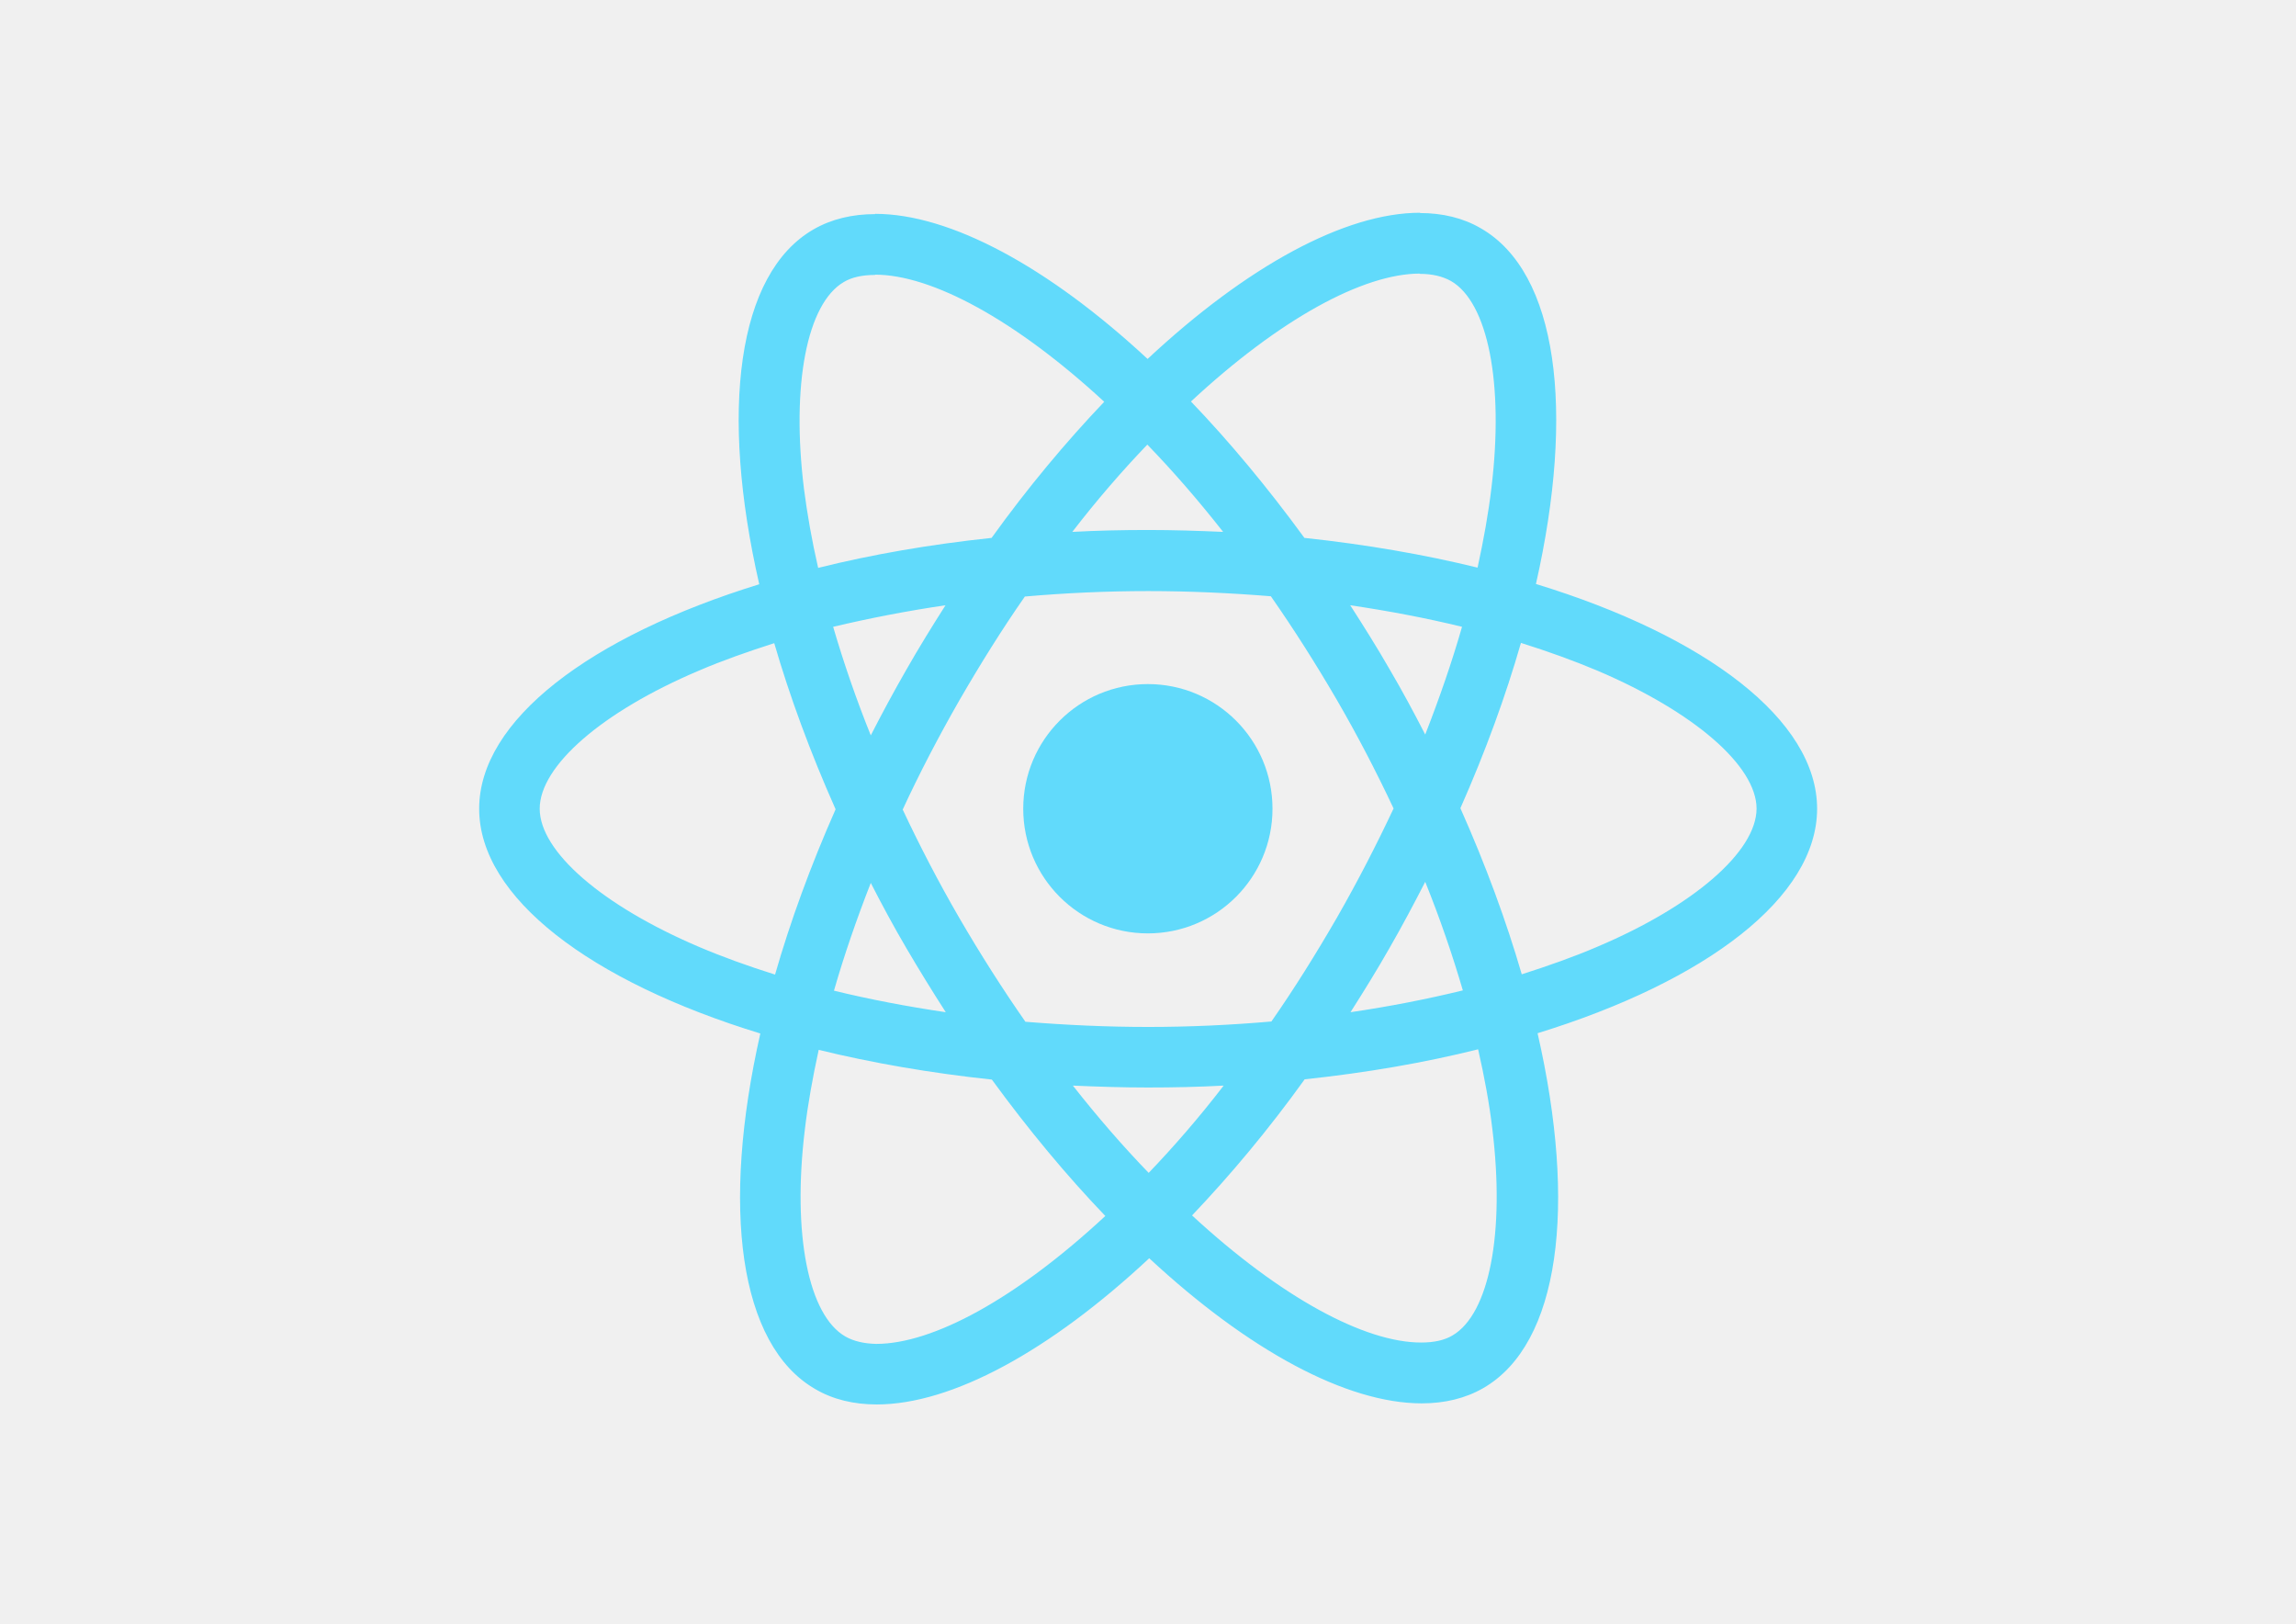
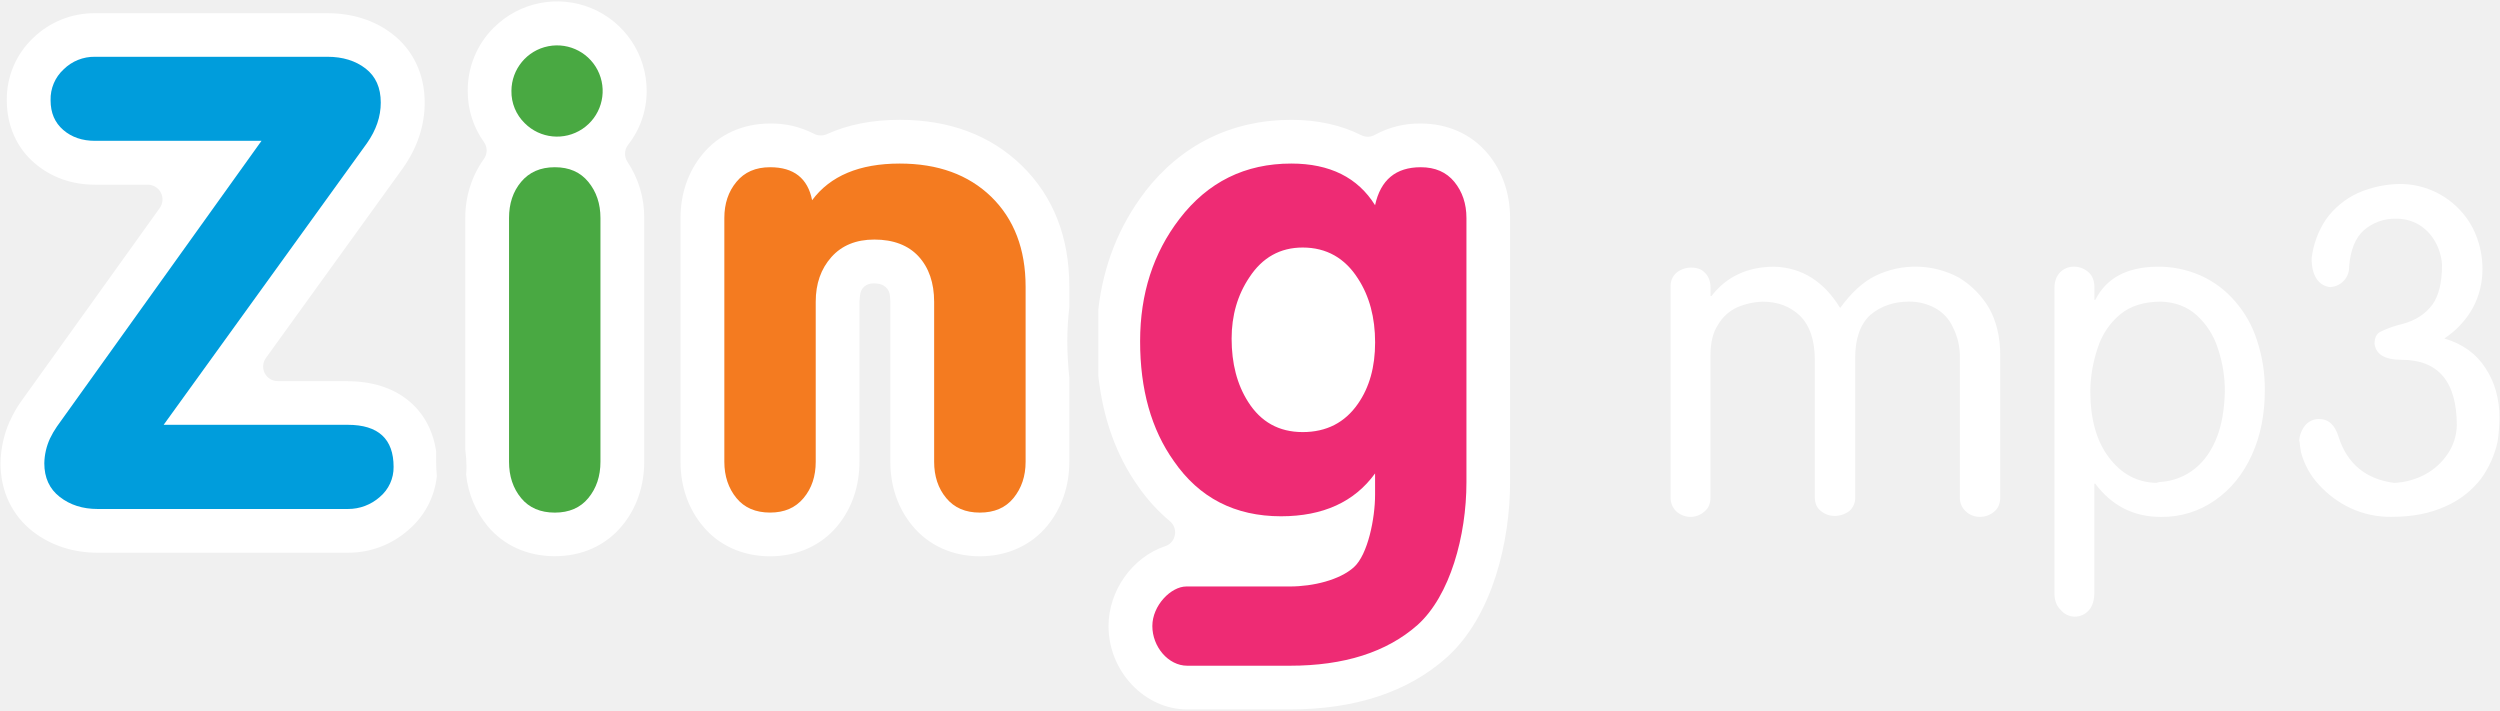
- <svg xmlns="http://www.w3.org/2000/svg" viewBox="0 0 841.9 595.3">
-   <g fill="#61DAFB">
-     <path d="M666.3 296.5c0-32.5-40.7-63.3-103.1-82.4 14.4-63.6 8-114.2-20.2-130.4-6.5-3.8-14.1-5.6-22.4-5.6v22.3c4.6 0 8.3.9 11.4 2.6 13.6 7.8 19.5 37.5 14.9 75.7-1.1 9.4-2.9 19.3-5.1 29.4-19.6-4.8-41-8.5-63.5-10.9-13.5-18.5-27.5-35.3-41.6-50 32.6-30.3 63.2-46.9 84-46.9V78c-27.5 0-63.5 19.6-99.9 53.6-36.4-33.8-72.4-53.2-99.9-53.2v22.3c20.7 0 51.4 16.5 84 46.6-14 14.7-28 31.4-41.3 49.9-22.6 2.4-44 6.1-63.6 11-2.3-10-4-19.7-5.2-29-4.7-38.2 1.1-67.9 14.6-75.8 3-1.8 6.9-2.6 11.5-2.6V78.5c-8.4 0-16 1.8-22.6 5.6-28.1 16.2-34.4 66.7-19.9 130.1-62.2 19.2-102.7 49.9-102.7 82.3 0 32.5 40.7 63.3 103.1 82.4-14.4 63.6-8 114.2 20.2 130.4 6.5 3.8 14.1 5.6 22.5 5.6 27.5 0 63.5-19.6 99.9-53.6 36.4 33.8 72.4 53.2 99.9 53.2 8.4 0 16-1.8 22.6-5.6 28.1-16.2 34.4-66.7 19.9-130.1 62-19.1 102.5-49.9 102.5-82.3zm-130.2-66.7c-3.7 12.9-8.3 26.2-13.5 39.5-4.1-8-8.4-16-13.1-24-4.6-8-9.5-15.8-14.4-23.4 14.2 2.1 27.9 4.7 41 7.9zm-45.8 106.5c-7.8 13.5-15.8 26.3-24.1 38.2-14.9 1.3-30 2-45.2 2-15.1 0-30.2-.7-45-1.9-8.3-11.9-16.4-24.6-24.2-38-7.6-13.1-14.5-26.4-20.8-39.8 6.2-13.4 13.2-26.8 20.7-39.9 7.8-13.5 15.8-26.3 24.1-38.2 14.9-1.3 30-2 45.2-2 15.1 0 30.2.7 45 1.9 8.3 11.9 16.4 24.6 24.2 38 7.6 13.1 14.5 26.4 20.8 39.8-6.3 13.4-13.2 26.8-20.7 39.9zm32.3-13c5.4 13.4 10 26.8 13.8 39.8-13.1 3.2-26.9 5.9-41.2 8 4.9-7.7 9.8-15.6 14.4-23.7 4.6-8 8.9-16.1 13-24.1zM421.2 430c-9.3-9.6-18.6-20.3-27.8-32 9 .4 18.2.7 27.5.7 9.4 0 18.7-.2 27.8-.7-9 11.7-18.3 22.4-27.5 32zm-74.4-58.9c-14.2-2.1-27.9-4.7-41-7.9 3.7-12.9 8.3-26.2 13.5-39.5 4.1 8 8.4 16 13.1 24 4.7 8 9.5 15.8 14.4 23.4zM420.7 163c9.3 9.6 18.6 20.3 27.8 32-9-.4-18.2-.7-27.5-.7-9.4 0-18.7.2-27.8.7 9-11.7 18.3-22.4 27.5-32zm-74 58.9c-4.9 7.7-9.8 15.6-14.4 23.7-4.6 8-8.9 16-13 24-5.4-13.4-10-26.8-13.8-39.8 13.1-3.1 26.9-5.8 41.2-7.9zm-90.5 125.2c-35.4-15.1-58.3-34.9-58.3-50.6 0-15.7 22.9-35.6 58.3-50.6 8.6-3.7 18-7 27.7-10.1 5.7 19.6 13.2 40 22.5 60.9-9.2 20.8-16.6 41.1-22.2 60.6-9.9-3.1-19.3-6.5-28-10.2zM310 490c-13.6-7.8-19.5-37.5-14.9-75.7 1.1-9.4 2.9-19.3 5.1-29.4 19.6 4.8 41 8.5 63.5 10.9 13.5 18.5 27.5 35.3 41.6 50-32.6 30.3-63.2 46.9-84 46.9-4.5-.1-8.3-1-11.3-2.7zm237.2-76.2c4.7 38.2-1.1 67.9-14.6 75.8-3 1.8-6.9 2.6-11.5 2.6-20.7 0-51.4-16.5-84-46.6 14-14.7 28-31.4 41.3-49.9 22.6-2.4 44-6.1 63.6-11 2.3 10.1 4.1 19.8 5.2 29.1zm38.5-66.7c-8.6 3.7-18 7-27.7 10.1-5.7-19.6-13.2-40-22.5-60.9 9.2-20.8 16.6-41.1 22.2-60.6 9.9 3.1 19.3 6.5 28.1 10.2 35.4 15.1 58.3 34.9 58.3 50.6-.1 15.7-23 35.6-58.4 50.6zM320.8 78.4z" />
-     <circle cx="420.9" cy="296.5" r="45.7" />
-     <path d="M520.5 78.1z" />
+ <svg xmlns="http://www.w3.org/2000/svg" width="936" height="266" viewBox="0 0 936 266">
+   <g fill="none" fill-rule="evenodd">
+     <g>
+       <g>
+         <path fill="#FFF" d="M174.522 177.753c.745 7.003 3.508 13.638 7.952 19.101 6.056 7.35 15.006 11.39 25.243 11.39 10.237 0 19.102-4.04 25.18-11.39 5.412-6.523 8.298-14.856 8.298-23.99v-91.26c.064-7.46-2.115-14.768-6.254-20.976-1.302-1.944-1.228-4.5.184-6.367 4.55-5.769 7.013-12.907 6.99-20.254-.012-13.544-8.176-25.75-20.69-30.932-12.514-5.183-26.918-2.323-36.503 7.247h-.035c-6.309 6.26-9.828 14.798-9.764 23.685-.058 6.897 2.08 13.634 6.106 19.235 1.333 1.9 1.3 4.44-.085 6.304-4.57 6.448-6.997 14.17-6.94 22.072v86.754c.288 2.137.439 4.29.452 6.445 0 .99-.063 2.002-.134 2.964M382.543 61.986c-11.687-11.368-27.075-17.127-45.696-17.127-10.259 0-19.47 1.818-27.28 5.377-1.551.69-3.333.63-4.833-.163-5.069-2.604-10.701-3.919-16.4-3.827-10.215 0-19.15 4.046-25.264 11.44-5.419 6.536-8.277 14.792-8.277 23.946v91.26c0 9.148 2.83 17.418 8.292 24.005 6.02 7.343 15.034 11.382 25.214 11.382 10.181 0 19.201-4.04 25.279-11.425 5.37-6.544 8.2-14.814 8.2-23.961V113l.198-2.263c.183-2.957 2.398-4.754 5.37-4.641l.778.05c2.83.155 4.952 2.001 5.1 4.81l.12 2.044v59.886c0 9.133 2.83 17.417 8.264 23.961 6.07 7.386 15.041 11.425 25.236 11.425s19.173-4.04 25.229-11.382c5.426-6.587 8.277-14.857 8.277-24.004V141.34c-.488-4.519-.74-9.06-.757-13.604.019-4.225.271-8.446.757-12.642v-7.747c0-18.634-6.013-33.88-17.807-45.362M438.031 195.142c1.223 1.04 1.93 2.562 1.939 4.167.003.346-.037.69-.12 1.026-.315 1.953-1.707 3.561-3.595 4.153-12.31 4.11-21.224 16.674-21.224 29.917 0 16.937 13.513 31.206 29.473 31.206H482.9c24.479 0 44.239-6.53 58.72-19.434 17.518-15.74 23.75-44.166 23.75-65.573V81.632c0-9.119-2.829-17.41-8.234-23.96-6.07-7.373-15.02-11.426-25.23-11.426-5.989-.094-11.9 1.369-17.156 4.244-1.572.901-3.494.946-5.108.12-7.527-3.784-16.364-5.744-26.219-5.744-22.2 0-41.197 9.339-54.83 27.032v.056c-9.678 12.678-15.487 27.386-17.369 43.798v25.122c1.783 15.79 6.665 29.614 14.858 41.152 3.367 4.897 7.388 9.313 11.949 13.123M130.226 142.685H103.95c-2.043.005-3.915-1.142-4.839-2.964-.925-1.817-.764-3.998.418-5.66 0 0 51.32-71.098 51.285-71.063 5.434-7.683 8.193-15.967 8.193-24.605 0-10.555-4.323-19.674-12.112-25.666-6.601-5.115-14.985-7.783-24.267-7.783H35.544c-8.593-.067-16.87 3.235-23.057 9.198-6.456 6.071-10.063 14.576-9.94 23.438 0 9.465 3.743 17.89 10.556 23.621 6.112 5.228 13.895 7.952 22.44 7.952h19.853c2.043.023 3.905 1.173 4.84 2.99.934 1.817.787 4.001-.383 5.676 0 0-52 72.556-51.979 72.506-1.59 2.247-2.96 4.642-4.089 7.153l-.156.268c-2.19 4.956-3.36 10.302-3.438 15.72 0 10.435 4.323 19.504 12.197 25.602 6.686 5.15 15.013 7.875 24.146 7.875h93.692c8.372.042 16.465-3.009 22.725-8.568 5.996-5.108 9.796-12.328 10.612-20.162-.183-1.758-.275-3.524-.276-5.292v-4.011c-2.42-16.08-14.815-26.176-33.06-26.176" transform="translate(-83 -56) translate(83 56)" />
+         <path fill="#EE2B74" d="M444.519 249.248c-7.132 0-13.082-7.124-13.082-14.857 0-7.732 6.997-14.814 12.735-14.814H482.9c8.737 0 18.677-2.433 23.976-7.194 5.3-4.762 7.952-18.444 7.952-27.067v-8.072c-7.735 10.682-19.46 16.033-35.176 16.052-17.276 0-30.667-6.89-40.17-20.672-8.434-11.857-12.641-26.822-12.622-44.894 0-17.73 4.92-32.996 14.758-45.8 10.598-13.8 24.545-20.698 41.84-20.693 14.398 0 24.897 5.213 31.37 15.599 2.052-9.48 7.757-14.222 17.114-14.227 5.384 0 9.6 1.84 12.58 5.497 2.978 3.657 4.513 8.164 4.513 13.526v98.972c0 19.943-6.113 42.397-18.267 53.349-11.603 10.272-27.592 15.295-47.868 15.295h-38.381zm70.323-121.044c0-9.303-2.122-17.312-6.416-23.905-4.896-7.697-11.822-11.623-20.701-11.623-8.384 0-15.077 3.692-19.958 11.156-4.436 6.6-6.65 14.283-6.65 22.95 0 9.295 2.037 17.176 6.176 23.67 4.768 7.547 11.579 11.32 20.432 11.32 8.879 0 15.805-3.537 20.7-10.612 4.28-6.133 6.417-13.774 6.417-22.956z" transform="translate(-83 -56) translate(83 56)" />
+         <path fill="#F47B20" d="M271.192 172.893v-91.26c0-5.391 1.507-9.9 4.521-13.527 3-3.658 7.195-5.497 12.622-5.497 8.872 0 14.107 4.153 15.72 12.352 6.778-9.119 17.722-13.724 32.799-13.724 14.286 0 25.71 4.145 34.27 12.437 8.547 8.354 12.862 19.582 12.862 33.674v65.545c0 5.412-1.542 9.904-4.535 13.576-2.992 3.671-7.209 5.447-12.607 5.447s-9.558-1.797-12.586-5.447c-3.028-3.65-4.514-8.192-4.514-13.576v-59.9c0-7.074-1.98-12.797-5.822-16.978-3.842-4.181-9.431-6.325-16.577-6.325-6.827 0-12.21 2.207-16.095 6.586-3.884 4.38-5.844 9.905-5.844 16.71v59.9c0 5.384-1.471 9.904-4.535 13.576-3.063 3.671-7.195 5.447-12.572 5.447-5.377 0-9.607-1.797-12.586-5.447-2.978-3.65-4.52-8.192-4.52-13.576" transform="translate(-83 -56) translate(83 56)" />
+         <path fill="#49A942" d="M190.582 172.893v-91.26c0-5.391 1.478-9.905 4.514-13.527 3.035-3.622 7.188-5.497 12.621-5.497 5.433 0 9.565 1.846 12.558 5.497 2.992 3.65 4.535 8.136 4.535 13.526v91.26c0 5.378-1.512 9.903-4.535 13.577-2.993 3.65-7.202 5.454-12.558 5.454s-9.615-1.804-12.621-5.454c-3.007-3.65-4.514-8.2-4.514-13.576m.898-138.879c.028-8.143 5.8-15.134 13.792-16.701 7.99-1.568 15.977 2.725 19.078 10.254 3.102 7.53.456 16.2-6.321 20.716-6.777 4.515-15.8 3.618-21.554-2.143-3.271-3.177-5.08-7.567-4.995-12.126" transform="translate(-83 -56) translate(83 56)" />
+         <path fill="#009DDC" d="M61.275 159.048h68.951c11.426 0 17.136 5.306 17.136 15.74.062 4.342-1.832 8.48-5.158 11.27-3.287 2.926-7.541 4.531-11.942 4.507h-93.72c-5.57 0-10.287-1.502-14.15-4.506-3.891-3.021-5.802-7.23-5.802-12.607.061-3.203.784-6.358 2.123-9.268.75-1.572 1.625-3.082 2.618-4.513L97.909 52.726H35.544c-4.712 0-8.688-1.33-11.857-4.068-3.17-2.738-4.748-6.402-4.748-11.128-.121-4.381 1.662-8.6 4.889-11.567 3.115-3.077 7.337-4.773 11.716-4.704h87.084c5.66 0 10.492 1.478 14.27 4.414 3.778 2.936 5.66 7.16 5.66 12.734 0 5.242-1.712 10.265-5.158 15.19L61.275 159.047z" transform="translate(-83 -56) translate(83 56)" />
+         <path fill="#FFF" fill-rule="nonzero" d="M625.472 107.242c-.076-1.947.724-3.826 2.179-5.122 1.569-1.268 3.53-1.95 5.546-1.931 2.236 0 3.941.643 5.115 1.93 1.415 1.345 2.123 3.276 2.123 5.795v2.936h.332c5.66-7.33 13.525-10.994 23.595-10.994 10.291.335 18.489 5.483 24.592 15.444 4.198-5.759 8.591-9.768 13.18-12.027 9.94-4.82 21.59-4.57 31.314.672 4.67 2.834 8.561 6.788 11.32 11.503 2.744 4.98 4.117 10.829 4.117 17.545v53.13c0 2.357-.729 4.15-2.186 5.376-1.534 1.333-3.508 2.051-5.54 2.016-1.9 0-3.732-.72-5.122-2.016-1.518-1.365-2.349-3.337-2.264-5.377v-52.018c.106-4.017-.79-7.996-2.603-11.581-1.385-3.074-3.742-5.606-6.707-7.21-2.994-1.599-6.341-2.421-9.735-2.39-5.66 0-10.473 1.65-14.44 4.952-3.806 3.471-5.71 8.871-5.71 16.2v52.04c.112 1.978-.691 3.898-2.179 5.207-1.598 1.202-3.546 1.85-5.546 1.846-1.867-.007-3.674-.66-5.115-1.846-1.514-1.174-2.271-2.91-2.271-5.207v-51.34c0-7.328-1.847-12.842-5.54-16.54-3.693-3.522-8.336-5.284-13.93-5.284-3.357.095-6.665.834-9.742 2.179-2.977 1.403-5.448 3.69-7.075 6.55-1.854 2.802-2.778 6.575-2.773 11.32v53.13c0 2.41-.755 4.201-2.264 5.376-1.445 1.318-3.337 2.039-5.292 2.017-1.921-.03-3.769-.744-5.207-2.017-1.454-1.404-2.246-3.357-2.18-5.377l.008-78.887zM784.125 181.106v40.608c0 2.971-.672 5.214-2.017 6.728-1.349 1.556-3.31 2.447-5.37 2.44-2.058-.047-3.992-1-5.284-2.603-1.514-1.457-2.271-3.528-2.271-6.211V107.914c0-2.519.707-4.504 2.122-5.957 1.352-1.368 3.199-2.134 5.122-2.123 2.05-.022 4.03.737 5.54 2.123 1.448 1.288 2.174 3.163 2.179 5.624v4.698h.34c4.08-8.112 11.718-12.253 22.915-12.423 5.658-.113 11.273 1.004 16.456 3.276 4.972 2.215 9.388 5.512 12.926 9.65 3.72 4.25 6.521 9.223 8.228 14.608 2.007 6.034 2.999 12.36 2.936 18.719 0 9.008-1.595 17.038-4.783 24.089-3.302 7.272-7.89 12.953-13.768 17.042-5.935 4.197-13.05 6.401-20.318 6.296-10.188 0-18.386-4.14-24.593-12.423l-.36-.007zm48.858-34.374c.046-5.531-.834-11.031-2.603-16.272-1.5-4.754-4.22-9.032-7.889-12.408-3.589-3.24-8.07-4.945-13.442-5.115-6.325 0-11.416 1.594-15.274 4.782-3.945 3.301-6.86 7.664-8.398 12.571-1.765 5.186-2.699 10.618-2.766 16.095 0 10.456 2.294 18.71 6.883 24.76 4.642 6.264 10.6 9.478 17.879 9.643.432-.165.884-.277 1.344-.332 4.784-.265 9.364-2.024 13.095-5.03 3.524-2.83 6.266-6.77 8.228-11.822 1.778-4.594 2.76-10.215 2.943-16.865v-.007zM865.471 96.75c.609-5.225 2.45-10.232 5.37-14.608 3.04-4.233 7.115-7.614 11.836-9.82 5.31-2.349 11.067-3.522 16.873-3.438 11.1.372 21.138 6.689 26.276 16.533 2.413 4.788 3.65 10.082 3.609 15.444 0 5.036-1.239 9.995-3.609 14.439-2.584 4.608-6.24 8.525-10.661 11.418 6.83 2.018 11.977 5.74 15.444 11.163 1.721 2.612 3.024 5.476 3.863 8.49.915 3.322 1.367 6.755 1.344 10.201-.056 2.922-.292 5.837-.707 8.73-1.088 5.022-3.203 9.765-6.212 13.93-3.483 4.5-8.042 8.052-13.258 10.328-5.707 2.632-12.452 3.948-20.234 3.948-5.316.082-10.58-1.038-15.402-3.276-4.464-2.112-8.47-5.078-11.794-8.73-3.199-3.448-5.504-7.629-6.714-12.175-.057-.332-.1-.63-.127-.877-.029-.247-.1-.658-.213-1.217-.056-.445-.092-.856-.12-1.216-.027-.36-.098-.713-.212-1.055.154-2.06.912-4.028 2.179-5.66 1.285-1.544 3.19-2.436 5.2-2.433 3.57 0 6.028 2.24 7.372 6.721 3.24 10.07 10.171 15.804 20.793 17.205 4.009-.18 7.93-1.24 11.482-3.106 3.443-1.833 6.38-4.486 8.554-7.725 2.145-3.15 3.337-6.851 3.431-10.661 0-16.39-6.89-24.586-20.673-24.591-6.254 0-9.63-2.014-10.13-6.042 0-2.186.707-3.664 2.178-4.45 2.651-1.29 5.44-2.278 8.313-2.942 4.811-1.283 8.532-3.689 11.164-7.216 2.406-3.358 3.608-8.339 3.608-14.942-.197-3.171-1.145-6.25-2.766-8.984-1.472-2.53-3.57-4.64-6.091-6.127-2.546-1.434-5.427-2.167-8.349-2.122-4.402-.12-8.69 1.406-12.027 4.28-3.193 2.83-5.04 7.362-5.54 13.597.138 4.071-3.007 7.504-7.074 7.725-2.095-.183-3.986-1.331-5.115-3.105-1.224-1.804-1.861-4.386-1.861-7.634z" transform="translate(-83 -56) translate(83 56)" />
+       </g>
+     </g>
  </g>
</svg>
